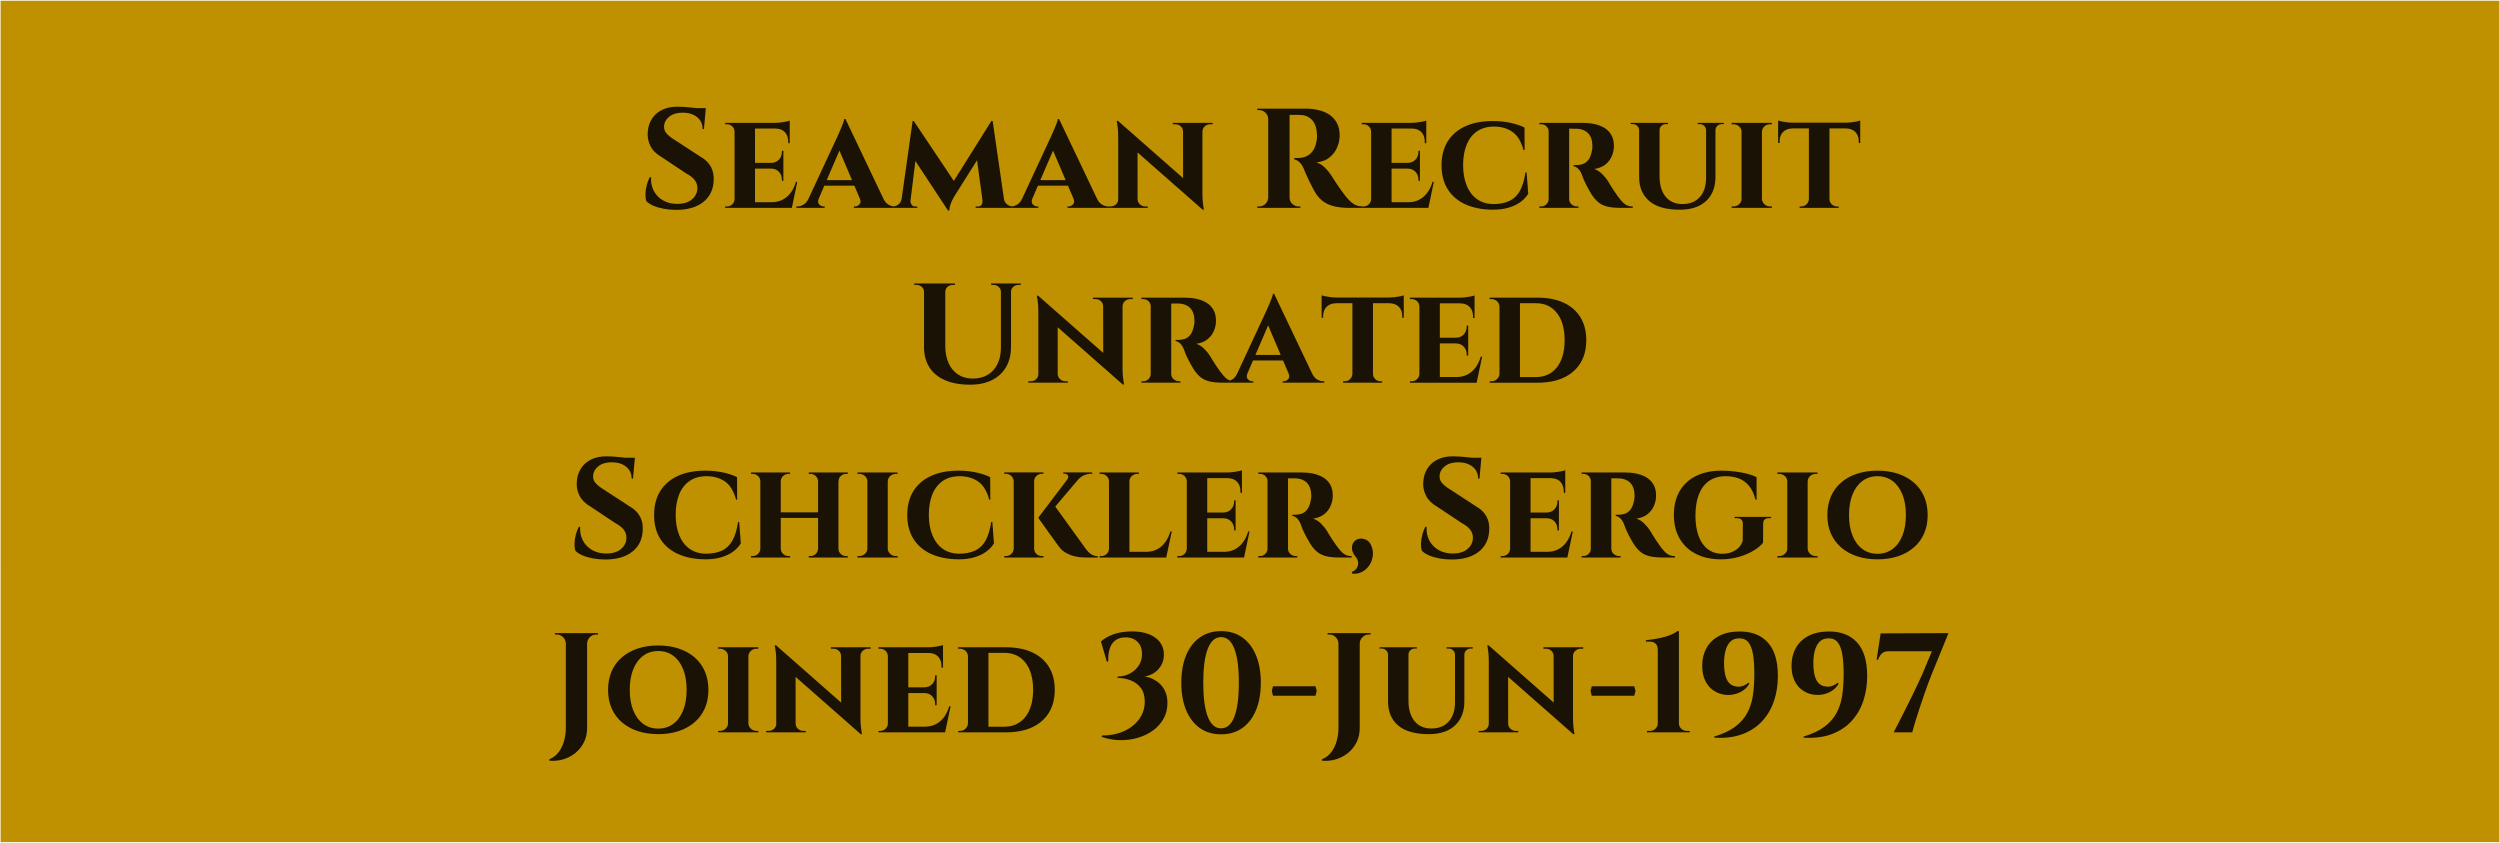
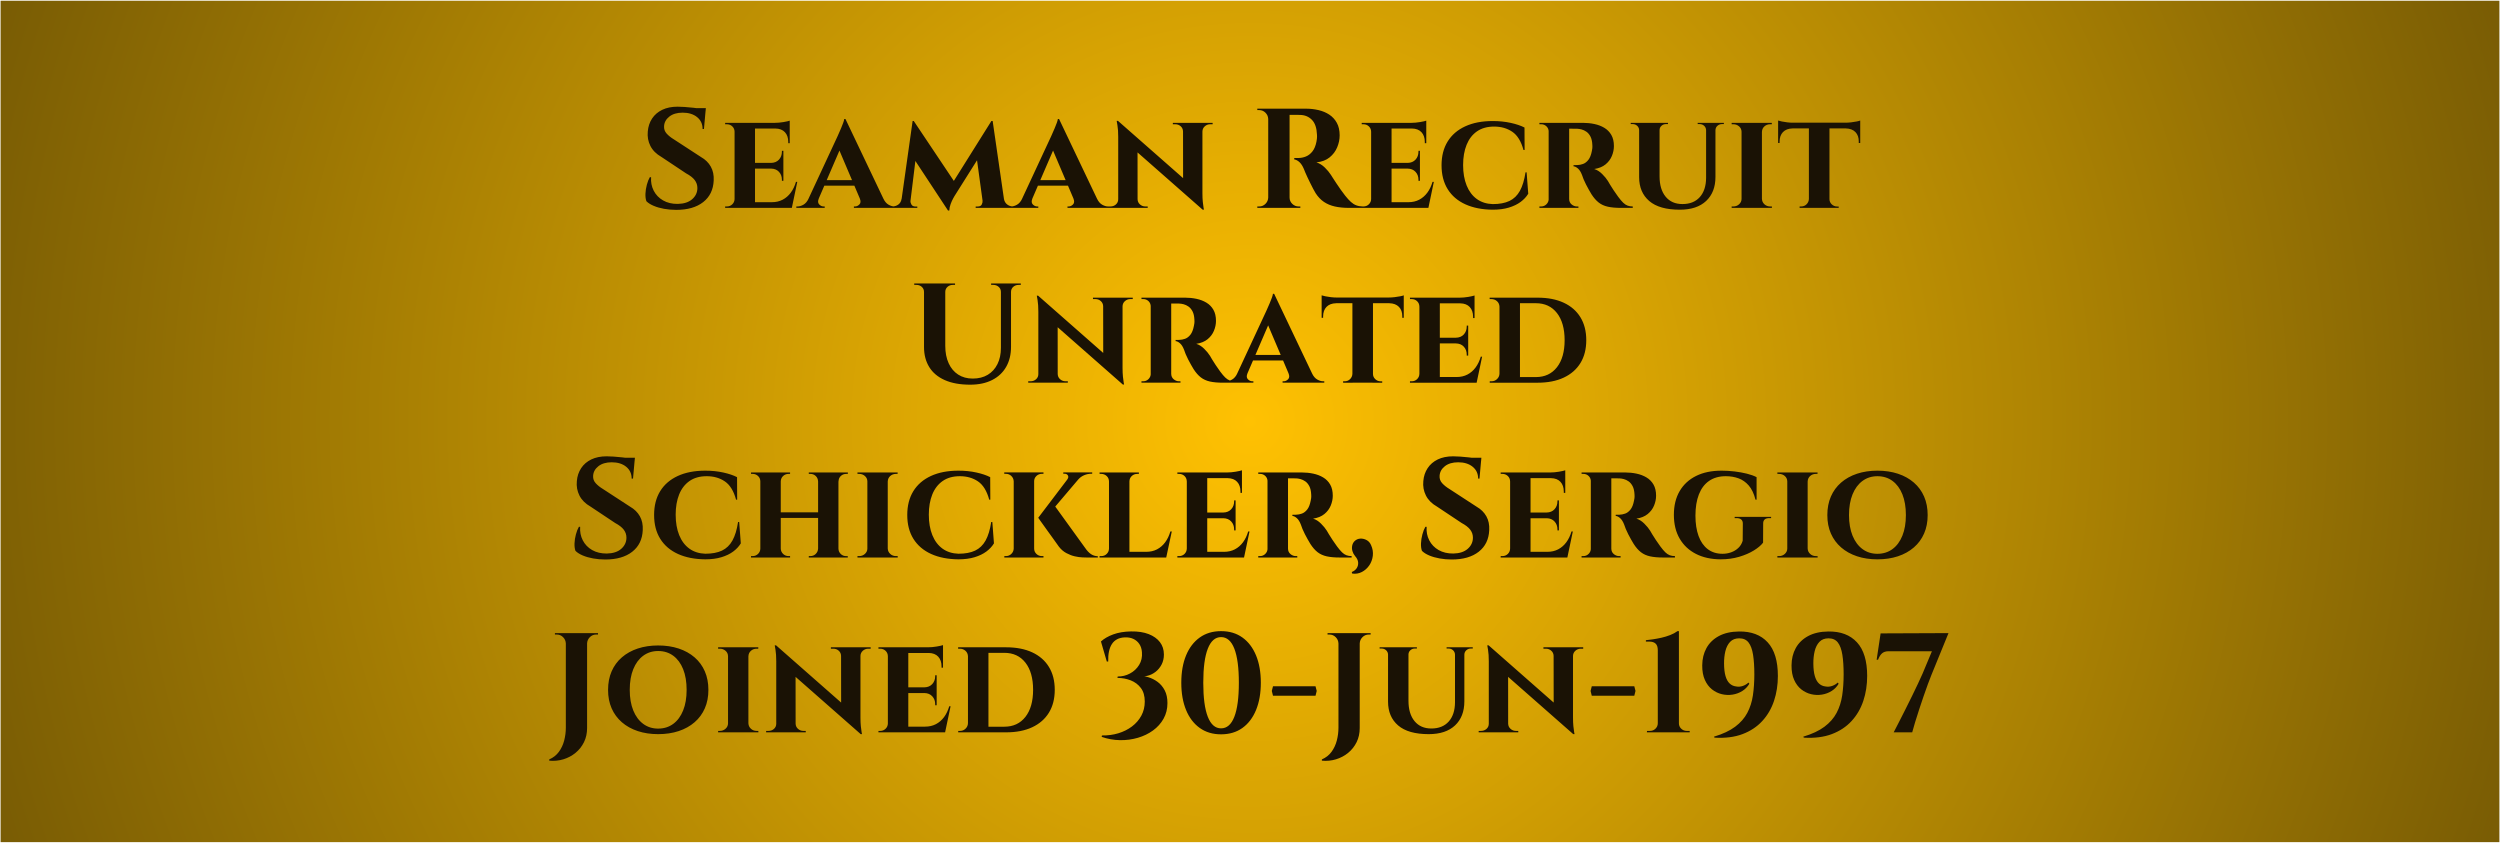
<svg xmlns="http://www.w3.org/2000/svg" xmlns:xlink="http://www.w3.org/1999/xlink" fill="none" stroke-linecap="square" stroke-miterlimit="10" viewBox="0 0 264.567 89.197">
  <defs>
    <path id="a" d="M0 0h264.567v89.197H0z" />
  </defs>
  <clipPath id="b">
    <use xlink:href="#a" />
  </clipPath>
  <g clip-path="url(#b)">
    <use xlink:href="#a" />
-     <path fill="#bf9000" fill-rule="evenodd" d="M.063.079h264.44v89.04H.064z" />
+     <defs>
+       <radialGradient id="c" cx="11.199" cy="3.776" r="11.812" fx="11.199" fy="3.776" gradientTransform="scale(11.81162)" gradientUnits="userSpaceOnUse" spreadMethod="pad">
+         <stop offset="0" stop-color="#ffc102" />
+         <stop offset="1" stop-color="#795c04" />
+       </radialGradient>
+     </defs>
+     <path fill="url(#c)" fill-rule="evenodd" d="M.063.079h264.44v89.04H.064z" />
    <path fill="#1a1205" d="M71.712 11.29q.294 0 .74.03t.914.082.826.106q.358.052.487.112l-.182 2.03h-.144q0-.784-.581-1.256-.582-.472-1.533-.472-.88 0-1.408.417-.528.418-.555 1.026-.027.44.273.772t.773.617l2.864 1.865q.687.392 1.037 1.018t.305 1.467q-.064 1.464-1.113 2.285t-2.849.821q-.67 0-1.289-.111-.62-.112-1.104-.318-.485-.205-.767-.487-.118-.322-.1-.791.019-.47.147-.95.128-.479.315-.8h.135q-.056.775.277 1.427.334.652.993 1.03.658.38 1.555.368.98-.018 1.527-.5.547-.483.547-1.182 0-.463-.282-.838t-.913-.712l-2.616-1.741q-.805-.457-1.163-1.164-.357-.707-.275-1.525.063-.776.454-1.37t1.075-.925 1.63-.331m2.986.15-.028.315h-1.768v-.315ZM79.9 13v9h-2.163v-9Zm3.506 8.398.353.602h-3.89v-.602Zm-.504-4.16v.605H79.87v-.604ZM83.574 13v.602h-3.703V13Zm.8 6.245L83.797 22h-2.59l.465-.602q.65 0 1.152-.263.503-.263.861-.745.358-.483.55-1.145Zm-1.471-1.432v1.32h-.156v-.113q0-.501-.31-.834-.309-.334-.833-.343v-.03Zm0-1.855v1.31h-1.3v-.03q.525-.009.834-.346.31-.338.31-.839v-.095Zm.671-2.392v1.59h-.155v-.134q0-.652-.353-1.031-.353-.38-1.008-.39v-.035Zm0-.797v.372L82.001 13q.429 0 .913-.082.484-.083.66-.149m-5.796 8.29.067.941H76.74v-.15h.183q.339 0 .574-.23.236-.232.241-.562Zm0-7.114h-.04q-.005-.345-.24-.57-.236-.225-.575-.225h-.183V13h1.105ZM89.47 12.59l4.444 9.33H91.38l-2.794-6.575Zm-2.822 8.424q-.165.405.045.62.21.216.467.216h.115V22h-3.002v-.15h.12q.306 0 .636-.19t.543-.646Zm2.822-8.424.032 1.8-3.262 7.565h-1.109l3.51-7.547q.036-.091.141-.321.106-.23.227-.52t.22-.556.115-.421Zm1.306 6.47v.587h-3.83v-.586Zm.218 1.954h2.488q.216.456.546.646t.63.19h.12V22h-4.414v-.15h.12q.255 0 .465-.216.21-.215.045-.62m13.921-8.206.126 1.54-4.038 6.414-.135.241q-.136.242-.265.59t-.143.69h-.132l-.584-1.227Zm-9.218 8.233V22H94.22v-.15h.207q.372 0 .65-.211.28-.212.333-.598Zm.65.215q-.014.162.101.378t.418.222h.21V22h-.9l.09-.744Zm.232-8.448h.123l.51 1.44L96.263 22h-.98Zm.123 0 4.444 6.643-.818 2.832-3.984-6.049Zm8.348 0L106.382 22h-2.297l-.747-5.469 1.577-3.723Zm.9 8.233h.291q.07.386.346.598.278.211.625.211h.216V22h-1.478Zm-1.97.215h.087l.091.744h-.906v-.144h.216q.327-.006.43-.22.103-.215.082-.38m8.095-8.666 4.444 9.33h-2.533l-2.794-6.575Zm-2.822 8.424q-.165.405.045.62.21.216.467.216h.115V22h-3.002v-.15h.12q.306 0 .636-.19t.543-.646Zm2.822-8.424.032 1.8-3.262 7.565h-1.109l3.51-7.547q.036-.091.141-.321.106-.23.227-.52t.22-.556.115-.421Zm1.306 6.47v.587h-3.83v-.586Zm.218 1.954h2.488q.216.456.546.646t.63.19h.12V22h-4.414v-.15h.12q.255 0 .465-.216.21-.215.045-.62m4.716-8.22 8.802 7.738.159 1.66-8.802-7.739Zm.066 8.294V22h-1.115v-.15h.245q.345 0 .585-.216t.24-.546Zm2.006 0q.009.33.253.546.245.216.572.216h.245V22h-1.106v-.912Zm-2.072-8.295 2.066 2.252.006 6.955h-2.05v-7.505q0-.765-.082-1.233l-.08-.469Zm8.934.207v7.445q0 .516.039.913t.08.615l.043.219h-.135l-2.072-2.389-.009-6.803Zm-.036.912V13h1.116v.15h-.255q-.33 0-.573.216t-.252.546Zm-2.018 0q-.006-.33-.243-.546t-.579-.216h-.255V13h1.116v.912Zm11.081-2.412h1.933q.675 0 1.318.15.643.149 1.146.48t.8.871q.299.54.299 1.328 0 .629-.26 1.257t-.802 1.068q-.54.44-1.397.531.482.15.883.541.4.391.652.782l.17.27q.153.242.388.594.234.352.486.711.251.36.467.627.327.412.6.658t.57.36.688.122V22h-1.463q-.817 0-1.48-.146-.661-.147-1.165-.486-.505-.34-.881-.925-.118-.187-.261-.463t-.298-.587-.293-.605-.242-.536-.152-.377q-.203-.475-.466-.717t-.55-.288v-.15l.174.003q.137.003.284-.003.409-.006.792-.166t.678-.535.424-1.032q.027-.138.048-.321.02-.184.006-.406-.043-1.075-.536-1.577-.493-.503-1.233-.52-.21-.013-.457-.01t-.447.003h-.273q0-.006-.037-.168l-.075-.325zm.195 0V22h-2.259V11.5Zm-2.214 9.405V22h-1.2v-.15h.195q.39 0 .668-.277.277-.278.292-.668Zm0-8.31h-.045q-.015-.39-.292-.668-.278-.277-.668-.277h-.195v-.15h1.2Zm2.17 8.31h.044q0 .39.285.668.285.277.675.277h.18V22h-1.185ZM147.265 13v9h-2.163v-9Zm3.506 8.398.353.602h-3.89v-.602Zm-.504-4.16v.605h-3.032v-.604Zm.671-4.238v.602h-3.703V13Zm.8 6.245L151.162 22h-2.59l.465-.602q.65 0 1.152-.263.503-.263.861-.745.358-.483.55-1.145Zm-1.471-1.432v1.32h-.156v-.113q0-.501-.31-.834-.309-.334-.833-.343v-.03Zm0-1.855v1.31h-1.3v-.03q.525-.009.834-.346.31-.338.31-.839v-.095Zm.671-2.392v1.59h-.155v-.134q0-.652-.353-1.031-.353-.38-1.008-.39v-.035Zm0-.797v.372L149.366 13q.429 0 .913-.082.484-.083.66-.149m-5.796 8.29.067.941h-1.105v-.15h.183q.339 0 .574-.23.236-.232.241-.562Zm0-7.114h-.04q-.005-.345-.24-.57-.236-.225-.575-.225h-.183V13h1.105Zm16.414 4.293.172 2.265q-.29.481-.801.862-.512.38-1.248.603-.735.224-1.711.224-1.67-.015-2.888-.567t-1.872-1.597-.655-2.537q0-1.47.646-2.516.645-1.045 1.863-1.606 1.218-.56 2.906-.56 1.02 0 1.902.194t1.462.493l.011 2.379h-.117q-.375-1.38-1.186-1.93t-1.924-.55q-1.084 0-1.815.508-.73.509-1.098 1.425t-.368 2.136q0 1.244.373 2.165.372.92 1.073 1.429.702.508 1.687.541 1.07 0 1.768-.33.698-.332 1.109-1.07.41-.74.595-1.96ZM165.915 13h1.607q.624 0 1.209.124t1.05.403.74.751q.274.473.274 1.18 0 .52-.213 1.042-.214.522-.673.898-.46.377-1.199.489.446.132.843.529.397.396.61.741.063.11.217.372t.384.604.485.695q.297.4.527.623t.47.311.544.088V22h-1.257q-.807 0-1.371-.123-.565-.124-.972-.44-.407-.317-.766-.875-.124-.203-.277-.474t-.3-.558-.26-.557-.168-.457q-.182-.472-.435-.689-.254-.216-.461-.225v-.132l.112.003q.104.003.27-.003.31-.006.62-.118.311-.111.565-.431t.373-.95q.023-.093.044-.254t.006-.374q-.024-.556-.198-.89-.175-.335-.428-.512-.254-.176-.513-.243-.26-.066-.455-.072-.295-.012-.524-.006t-.357 0q-.01-.006-.038-.16l-.056-.307zm.144 0v9h-2.171v-9Zm-2.126 8.058.061.942h-1.083v-.15h.182q.324 0 .56-.23.235-.232.24-.562Zm0-7.122h-.04q-.005-.345-.236-.566t-.555-.22h-.191V13h1.083Zm2.09 7.122h.036q.006.367.264.58t.554.212h.159l.006.15h-1.08ZM175.626 13v5.66q0 1.374.643 2.155.642.78 1.777.78 1.18 0 1.837-.735.658-.736.668-2.034V13h.99v5.726q0 1.614-.984 2.54t-2.787.926q-2.162 0-3.234-.918-1.072-.919-1.072-2.524V13Zm-2.132 0v.777h-.03q-.006-.28-.204-.462-.198-.183-.477-.183h-.209V13Zm3.023 0v.132h-.217q-.275 0-.475.183t-.199.462h-.03V13Zm4.064 0v.777h-.03q-.01-.28-.205-.462-.196-.183-.476-.183h-.21V13Zm1.85 0v.132h-.206q-.274 0-.476.183t-.208.462h-.03V13Zm4.028 0v9h-2.156v-9Zm-2.11 8.058V22h-1.094v-.15h.183q.347 0 .603-.23.256-.232.262-.562Zm2.075 0h.038q.012.33.263.561.25.231.61.231h.176l.005.15h-1.092Zm0-7.116V13h1.083l-.006.15h-.167q-.36 0-.61.223-.25.224-.262.569Zm-2.076 0h-.045q-.006-.345-.262-.569t-.605-.223h-.181V13h1.093Zm9.258-.897V22h-2.177v-8.955Zm3.256-.06v.605h-8.69v-.605Zm0 .557v1.59h-.155v-.14q.009-.643-.353-1.015t-1.017-.387v-.048Zm0-.788v.381l-1.58-.15q.282 0 .61-.037.33-.038.6-.093.272-.056.37-.1m-5.403 8.304V22h-1.013v-.15h.162q.341 0 .574-.23.232-.232.247-.562Zm2.093 0h.054q-.003.33.238.563.242.233.583.233h.156V22h-1.031Zm-3.855-7.516v.048q-.654.015-1.012.387-.357.372-.357 1.015v.14h-.156v-1.59Zm-1.525-.788q.128.043.39.1.264.056.587.094.322.037.603.037l-1.58.15ZM100.035 30v6.6q0 1.062.357 1.841.356.78 1.008 1.2.652.422 1.542.422.923 0 1.587-.399.663-.398 1.028-1.13.366-.731.366-1.739V30h1.07v6.704q0 1.225-.517 2.125-.516.9-1.486 1.39-.97.491-2.321.491-1.6 0-2.693-.488-1.092-.487-1.641-1.383-.55-.895-.55-2.12V30Zm-2.205 0v.9h-.045q0-.33-.232-.54-.233-.21-.563-.21h-.24V30Zm3.24 0v.15h-.24q-.33 0-.562.21t-.233.54h-.03V30Zm4.898 0v.9h-.045q0-.33-.233-.54-.232-.21-.562-.21h-.24V30Zm2.06 0v.15h-.24q-.33 0-.563.21t-.233.54h-.03V30Zm1.835 1.293 8.801 7.74.16 1.659-8.802-7.739Zm.066 8.295v.912h-1.116v-.15h.246q.345 0 .585-.216t.24-.546Zm2.005 0q.01.33.254.546.245.216.571.216h.246v.15h-1.107v-.912Zm-2.071-8.295 2.065 2.252.006 6.955h-2.05v-7.505q0-.765-.081-1.233l-.081-.469Zm8.933.207v7.445q0 .516.04.913.038.397.08.615l.042.219h-.135l-2.071-2.389-.01-6.803Zm-.036.912V31.5h1.116v.15h-.255q-.33 0-.573.216t-.252.546Zm-2.017 0q-.006-.33-.244-.546-.237-.216-.578-.216h-.255v-.15h1.116v.912Zm7.06-.912h1.607q.623 0 1.208.124.586.124 1.051.403.466.278.74.751t.274 1.18q0 .52-.214 1.042-.213.522-.673.898-.46.377-1.198.489.446.132.843.529.396.396.609.741l.218.372q.154.262.384.604t.484.695q.297.4.528.623.23.223.47.311t.544.088v.15h-1.258q-.806 0-1.37-.123-.565-.124-.973-.44-.407-.317-.765-.875-.124-.203-.278-.474t-.3-.558-.26-.557-.168-.457q-.182-.472-.435-.689t-.46-.225v-.132l.112.003q.103.003.269-.003.31-.006.621-.118.31-.111.565-.431.253-.32.372-.95.024-.093.045-.254t.006-.374q-.025-.556-.199-.89-.174-.335-.428-.512-.253-.176-.513-.243-.26-.066-.455-.072-.295-.012-.524-.006t-.357 0q-.009-.006-.037-.16l-.057-.307zm.143 0v9h-2.17v-9Zm-2.126 8.058.062.942h-1.084v-.15h.182q.324 0 .56-.23.235-.232.241-.562Zm0-7.122h-.039q-.006-.345-.237-.566t-.554-.22h-.192v-.15h1.084Zm2.09 7.122h.036q.006.367.264.58.259.212.555.212h.159l.005.15h-1.08Zm10.928-8.468 4.443 9.33h-2.533l-2.794-6.575Zm-2.823 8.424q-.165.405.045.62.21.216.468.216h.114v.15h-3.001v-.15h.12q.305 0 .635-.19t.543-.646Zm2.823-8.424.032 1.8-3.262 7.565h-1.11l3.51-7.547q.037-.091.142-.321t.227-.52q.121-.29.22-.556.098-.265.115-.421Zm1.305 6.47v.587h-3.83v-.586Zm.219 1.954h2.487q.216.456.546.646t.63.19h.12v.15h-4.413v-.15h.12q.255 0 .465-.216.21-.215.045-.62m8.936-7.969V40.5h-2.177v-8.955Zm3.257-.06v.605h-8.69v-.605Zm0 .557v1.59h-.156v-.14q.01-.643-.353-1.015-.362-.372-1.016-.387v-.048Zm0-.788v.381l-1.58-.15q.282 0 .61-.038.329-.037.6-.092.271-.056.37-.1m-5.404 8.304v.942h-1.013v-.15h.163q.34 0 .573-.23.232-.232.247-.562Zm2.093 0h.054q-.003.33.239.563.241.233.582.233h.157v.146h-1.032Zm-3.854-7.516v.048q-.655.015-1.012.387t-.357 1.015v.14h-.156v-1.59Zm-1.525-.788q.128.043.39.1.263.056.586.093.323.038.603.038l-1.58.15Zm12.508.246v9h-2.162v-9Zm3.507 8.398.352.602h-3.889v-.602Zm-.505-4.16v.605h-3.032v-.604Zm.672-4.238v.602h-3.704V31.5Zm.8 6.245-.579 2.755h-2.59l.465-.602q.65 0 1.153-.263t.86-.745.55-1.145Zm-1.472-1.432v1.32h-.156v-.113q0-.501-.31-.834-.308-.334-.833-.343v-.03Zm0-1.855v1.31h-1.299v-.03q.525-.009.834-.346.31-.338.31-.839v-.095Zm.672-2.392v1.59h-.156v-.134q0-.652-.353-1.031-.352-.38-1.007-.39v-.035Zm0-.797v.372l-1.573-.141q.428 0 .912-.082.484-.083.66-.149m-5.797 8.29.068.941h-1.105v-.15h.183q.338 0 .574-.23.235-.232.24-.562Zm0-7.114h-.04q-.005-.345-.24-.57-.236-.225-.574-.225h-.183v-.15h1.105Zm12.47-.945q1.612 0 2.765.535 1.152.536 1.77 1.544.616 1.008.616 2.421t-.617 2.418-1.77 1.544-2.765.538h-3.331l-.03-.596h3.179q1.412 0 2.228-1.037.815-1.038.815-2.867 0-1.83-.81-2.871-.812-1.042-2.233-1.042h-3.32V31.5Zm-1.866 0v9h-2.168v-9Zm-2.128 8.034v.966h-1.071v-.15h.186q.35 0 .595-.243t.25-.573Zm-.01-7.086h-.03q-.015-.351-.262-.575-.248-.223-.598-.223h-.18v-.15h1.07ZM64.204 48.29q.295 0 .74.03.447.03.914.083.467.052.826.105.359.052.488.112l-.182 2.03h-.144q0-.784-.582-1.256-.581-.472-1.532-.472-.88 0-1.408.417-.528.418-.556 1.026-.027.44.274.772.3.332.773.617l2.864 1.865q.686.392 1.037 1.018t.304 1.467q-.063 1.464-1.112 2.285t-2.85.821q-.669 0-1.288-.111-.62-.112-1.105-.318-.484-.205-.766-.487-.118-.322-.1-.791t.147-.95.315-.8h.135q-.057.775.277 1.427t.992 1.03 1.556.368q.98-.018 1.526-.5.547-.483.547-1.182 0-.463-.282-.838t-.913-.712l-2.616-1.741q-.805-.457-1.162-1.164-.358-.707-.276-1.525.064-.776.455-1.37.39-.594 1.074-.925t1.63-.331m2.986.15-.027.315h-1.769v-.315Zm11.035 6.798.172 2.265q-.29.481-.802.862-.511.38-1.247.603-.736.224-1.712.224-1.67-.015-2.887-.567t-1.873-1.597-.654-2.537q0-1.47.645-2.516.646-1.045 1.863-1.606 1.218-.56 2.906-.56 1.021 0 1.902.194.882.194 1.462.493l.012 2.379h-.117q-.376-1.38-1.187-1.93-.81-.55-1.923-.55-1.085 0-1.815.508-.73.509-1.099 1.425-.367.916-.367 2.136 0 1.244.372 2.165.372.92 1.074 1.429.701.508 1.686.541 1.07 0 1.768-.33.699-.332 1.11-1.07.41-.74.594-1.96ZM88.73 50v9h-2.153v-9Zm-6.104 0v9h-2.162v-9Zm4.073 4.217v.595h-4.21v-.595Zm-6.19 3.841V59h-1.031v-.15h.17q.333 0 .572-.23.238-.232.244-.562Zm2.081 0h.036q.01.33.248.561.24.231.577.231h.161V59H82.59Zm0-7.116V50h1.022v.15h-.161q-.338 0-.577.223-.239.224-.248.569Zm-2.08 0h-.046q-.006-.345-.244-.569-.239-.223-.571-.223h-.171V50h1.031Zm6.103 7.116V59H85.59v-.15h.162q.341 0 .575-.23.235-.232.247-.562Zm2.072 0h.045q.006.33.24.563t.575.233h.171V59h-1.031Zm.009-7.116V50h1.031v.15h-.171q-.34 0-.575.223-.234.224-.24.569Zm-2.081 0h-.039q-.012-.345-.247-.569t-.575-.223h-.162V50h1.023ZM93.947 50v9H91.79v-9Zm-2.111 8.058V59h-1.093v-.15h.183q.347 0 .603-.23.256-.232.262-.562Zm2.075 0h.038q.013.33.263.561t.61.231h.176l.006.15H93.91Zm0-7.116V50h1.084l-.006.15h-.168q-.359 0-.609.223-.25.224-.263.569Zm-2.075 0h-.045q-.006-.345-.262-.569t-.606-.223h-.18V50h1.093Zm13.179 4.296.172 2.265q-.29.481-.802.862-.511.38-1.247.603-.736.224-1.712.224-1.67-.015-2.887-.567t-1.873-1.597-.654-2.537q0-1.47.645-2.516.646-1.045 1.863-1.606 1.218-.56 2.906-.56 1.021 0 1.902.194.882.194 1.462.493l.012 2.379h-.117q-.376-1.38-1.187-1.93-.81-.55-1.923-.55-1.085 0-1.815.508-.73.509-1.099 1.425-.367.916-.367 2.136 0 1.244.372 2.165.372.92 1.074 1.429.701.508 1.686.541 1.07 0 1.768-.33.699-.332 1.11-1.07.41-.74.594-1.96Zm6.464-1.9 3.36 4.651q.291.428.608.646t.733.232V59h-1.156q-.153 0-.497-.013-.345-.014-.789-.114-.444-.101-.892-.342-.449-.24-.792-.687-.073-.1-.255-.358-.183-.258-.43-.602l-.507-.701q-.259-.358-.483-.675l-.365-.51q-.14-.195-.14-.204Zm3.177-3.242-3.913 4.607-.869.091 3.565-4.698Zm.929-.105v.14h-.06q-.435 0-.806.164t-.618.455l-1.147-.024q.165-.22.061-.407-.103-.187-.361-.187h-.129v-.141h3Zm-6.145 0V59h-2.162v-9.01Zm-2.132 8.067V59h-1.022v-.15h.162q.337 0 .576-.23.24-.232.254-.562Zm2.087 0h.045q0 .33.24.561.239.231.59.231h.157V59h-1.032Zm0-7.116v-.951h1.032v.15h-.162q-.342 0-.585.23t-.242.57Zm-2.087 0h-.03q-.015-.345-.254-.573t-.576-.228h-.171v-.15h1.031ZM119.523 50v9h-2.162v-9Zm3.498 8.398.361.602h-3.889v-.602Zm.985-2.153L123.418 59h-2.59l.465-.602q.65 0 1.153-.263t.86-.745.55-1.145Zm-6.606 1.813.068.942h-1.105v-.15h.183q.338 0 .574-.23.235-.232.24-.562Zm2.087-7.116V50h1.037v.15h-.17q-.342 0-.582.223-.24.224-.249.569Zm-2.087 0h-.04q-.005-.345-.246-.569-.242-.223-.58-.223h-.171V50h1.037ZM127.758 50v9h-2.162v-9Zm3.507 8.398.352.602h-3.889v-.602Zm-.505-4.16v.605h-3.032v-.604Zm.672-4.238v.602h-3.704V50Zm.8 6.245L131.653 59h-2.59l.465-.602q.65 0 1.153-.263t.86-.745.55-1.145Zm-1.472-1.432v1.32h-.156v-.113q0-.501-.31-.834-.308-.334-.833-.343v-.03Zm0-1.855v1.31h-1.299v-.03q.525-.009.834-.346.31-.338.31-.839v-.095Zm.672-2.392v1.59h-.156v-.134q0-.652-.353-1.031-.352-.38-1.007-.39v-.035Zm0-.797v.372L129.859 50q.428 0 .912-.082.484-.083.66-.149m-5.797 8.29.068.941h-1.105v-.15h.183q.338 0 .574-.23.235-.232.24-.562Zm0-7.114h-.04q-.005-.345-.24-.57-.236-.225-.574-.225h-.183V50h1.105ZM136.163 50h1.607q.623 0 1.208.124.586.124 1.051.403.466.278.74.751t.274 1.18q0 .52-.214 1.042-.213.522-.673.898-.46.377-1.198.489.446.132.843.529.396.396.609.741l.218.372q.154.262.384.604t.484.695q.297.4.528.623.23.223.47.311t.544.088V59h-1.258q-.806 0-1.37-.123-.565-.124-.973-.44-.407-.317-.765-.875-.124-.203-.278-.474t-.3-.558-.26-.557-.168-.457q-.182-.472-.435-.689t-.46-.225v-.132l.112.003q.103.003.269-.003.31-.006.621-.118.31-.111.565-.431.253-.32.372-.95.024-.093.045-.254t.006-.374q-.025-.556-.199-.89-.174-.335-.428-.512-.253-.176-.513-.243-.26-.066-.455-.072-.295-.012-.524-.006t-.357 0q-.009-.006-.037-.16l-.057-.307zm.143 0v9h-2.17v-9Zm-2.126 8.058.062.942h-1.084v-.15h.182q.324 0 .56-.23.235-.232.241-.562Zm0-7.122h-.039q-.006-.345-.237-.566t-.554-.22h-.192V50h1.084Zm2.09 7.122h.036q.006.367.264.58.259.212.555.212h.159l.005.15h-1.08Zm7.086-.798q.25-.237.594-.26.343-.021.667.15t.48.542q.253.566.183 1.13-.069.565-.378 1.016-.309.45-.78.694t-1.023.167l-.048-.165q.34-.132.521-.4.18-.27.156-.61-.025-.34-.319-.671-.199-.239-.284-.527t-.028-.578.259-.488m10.428-8.97q.295 0 .74.03.447.03.914.083.467.052.826.105.359.052.488.112l-.182 2.03h-.144q0-.784-.582-1.256-.581-.472-1.532-.472-.88 0-1.408.417-.528.418-.556 1.026-.027.44.274.772.3.332.773.617l2.864 1.865q.686.392 1.037 1.018t.304 1.467q-.063 1.464-1.112 2.285t-2.85.821q-.669 0-1.288-.111-.62-.112-1.105-.318-.484-.205-.766-.487-.118-.322-.1-.791t.147-.95.315-.8h.135q-.057.775.277 1.427t.992 1.03 1.556.368q.98-.018 1.526-.5.547-.483.547-1.182 0-.463-.282-.838t-.913-.712l-2.616-1.741q-.805-.457-1.162-1.164-.358-.707-.276-1.525.064-.776.455-1.37.39-.594 1.074-.925t1.63-.331m2.986.15-.027.315h-1.769v-.315Zm5.203 1.56v9h-2.162v-9Zm3.507 8.398.352.602h-3.889v-.602Zm-.505-4.16v.605h-3.032v-.604Zm.672-4.238v.602h-3.704V50Zm.8 6.245L165.868 59h-2.59l.465-.602q.65 0 1.153-.263t.86-.745.55-1.145Zm-1.472-1.432v1.32h-.156v-.113q0-.501-.31-.834-.308-.334-.833-.343v-.03Zm0-1.855v1.31h-1.299v-.03q.525-.009.834-.346.31-.338.31-.839v-.095Zm.672-2.392v1.59h-.156v-.134q0-.652-.353-1.031-.352-.38-1.007-.39v-.035Zm0-.797v.372L164.074 50q.428 0 .912-.082.484-.083.66-.149m-5.797 8.29.068.941h-1.105v-.15h.183q.338 0 .574-.23.235-.232.24-.562Zm0-7.114h-.04q-.005-.345-.24-.57-.236-.225-.574-.225h-.183V50h1.105ZM170.378 50h1.607q.623 0 1.208.124.586.124 1.051.403.466.278.74.751t.274 1.18q0 .52-.214 1.042-.213.522-.673.898-.46.377-1.198.489.446.132.843.529.396.396.609.741l.218.372q.154.262.384.604t.484.695q.297.4.528.623.23.223.47.311t.544.088V59h-1.258q-.806 0-1.37-.123-.565-.124-.973-.44-.407-.317-.765-.875-.124-.203-.278-.474t-.3-.558-.26-.557-.168-.457q-.182-.472-.435-.689t-.46-.225v-.132l.112.003q.103.003.269-.003.31-.006.621-.118.31-.111.565-.431.253-.32.372-.95.024-.093.045-.254t.006-.374q-.025-.556-.199-.89-.174-.335-.428-.512-.253-.176-.513-.243-.26-.066-.455-.072-.295-.012-.524-.006t-.357 0q-.009-.006-.037-.16l-.057-.307zm.143 0v9h-2.17v-9Zm-2.126 8.058.062.942h-1.084v-.15h.182q.324 0 .56-.23.235-.232.241-.562Zm0-7.122h-.039q-.006-.345-.237-.566t-.554-.22h-.192V50h1.084Zm2.09 7.122h.036q.006.367.264.58.259.212.555.212h.159l.005.15h-1.08Zm11.694-8.25q.69 0 1.389.084.698.084 1.305.236.607.153 1.02.368l.002 2.379h-.117q-.246-.958-.714-1.496t-1.086-.761-1.34-.223q-1.05 0-1.766.495-.717.494-1.083 1.429-.366.934-.366 2.254 0 1.241.33 2.146.33.906.972 1.396t1.563.49q.476 0 .909-.153t.761-.46.465-.765l.015-1.803q.006-.295-.168-.445t-.486-.15h-.21v-.131h3.856v.131h-.192q-.665 0-.647.6l-.01 2q-.308.408-.967.818-.66.409-1.56.677-.901.268-1.966.268-1.494-.006-2.606-.572-1.111-.565-1.726-1.615t-.615-2.523q0-1.461.61-2.507.61-1.045 1.739-1.606 1.128-.56 2.69-.56m9.118.192v9h-2.156v-9Zm-2.111 8.058V59h-1.093v-.15h.183q.347 0 .603-.23.256-.232.262-.562Zm2.075 0h.038q.013.33.263.561t.61.231h.176l.006.15h-1.093Zm0-7.116V50h1.084l-.006.15h-.168q-.359 0-.609.223-.25.224-.263.569Zm-2.075 0h-.045q-.006-.345-.262-.569t-.606-.223h-.18V50h1.093Zm9.495-1.134q1.195 0 2.173.324.977.324 1.683.936.707.611 1.083 1.479.377.867.377 1.962 0 1.087-.377 1.949-.376.863-1.083 1.474-.706.612-1.683.936t-2.173.324q-1.187 0-2.161-.324t-1.68-.936-1.084-1.474-.376-1.949q0-1.095.376-1.962.377-.868 1.083-1.48.707-.611 1.68-.935.975-.324 2.162-.324m0 8.797q.918 0 1.595-.499t1.047-1.418.37-2.179q0-1.275-.37-2.196-.37-.92-1.047-1.42-.677-.498-1.595-.498-.904 0-1.58.499-.678.499-1.053 1.42t-.374 2.195q0 1.26.374 2.18.375.918 1.052 1.417.677.5 1.58.5M62.13 67v10.045q0 .83-.329 1.496-.328.666-.894 1.13t-1.285.683-1.497.146v-.135q.631-.271 1.02-.8.388-.53.562-1.202.173-.673.173-1.363V67Zm-2.205 1.095h-.045q-.015-.39-.293-.667-.277-.278-.667-.278h-.195V67h1.2Zm2.16 0V67h1.2v.15h-.195q-.39 0-.668.278-.277.277-.292.667Zm7.566.213q1.195 0 2.173.324.977.324 1.683.936.707.611 1.083 1.479.377.867.377 1.962 0 1.087-.377 1.949-.376.863-1.083 1.474-.706.612-1.683.936t-2.173.324q-1.187 0-2.161-.324t-1.68-.936-1.084-1.474-.376-1.949q0-1.095.376-1.962.377-.868 1.083-1.48.707-.611 1.68-.935.975-.324 2.162-.324m0 8.797q.918 0 1.595-.499t1.047-1.418.37-2.179q0-1.275-.37-2.196-.37-.92-1.047-1.42-.677-.498-1.595-.498-.904 0-1.58.499-.678.499-1.053 1.42t-.374 2.195q0 1.26.374 2.18.375.918 1.052 1.417.677.5 1.58.5M79.2 68.5v9h-2.155v-9Zm-2.11 8.058v.942h-1.093v-.15h.183q.347 0 .603-.23.256-.232.262-.562Zm2.075 0h.038q.013.33.263.561t.61.231h.176l.006.15h-1.093Zm0-7.116V68.5h1.084l-.006.15h-.168q-.359 0-.609.223-.25.224-.263.569Zm-2.075 0h-.045q-.006-.345-.262-.569t-.606-.223h-.18v-.15h1.093Zm5.037-1.149 8.801 7.74.16 1.659-8.802-7.739Zm.066 8.295v.912h-1.116v-.15h.246q.345 0 .585-.216t.24-.546Zm2.005 0q.01.33.254.546.245.216.571.216h.246v.15h-1.107v-.912Zm-2.071-8.295 2.065 2.252.006 6.955h-2.05v-7.505q0-.765-.081-1.233l-.081-.469Zm8.933.207v7.445q0 .516.04.913.038.397.08.615l.042.219h-.135l-2.071-2.389-.01-6.803Zm-.036.912V68.5h1.116v.15h-.255q-.33 0-.573.216t-.252.546Zm-2.017 0q-.006-.33-.244-.546-.237-.216-.578-.216h-.255v-.15h1.116v.912Zm7.115-.912v9H93.96v-9Zm3.507 8.398.352.602h-3.889v-.602Zm-.505-4.16v.605h-3.032v-.604Zm.672-4.238v.602h-3.704V68.5Zm.8 6.245-.579 2.755h-2.59l.465-.602q.65 0 1.153-.263t.86-.745.55-1.145Zm-1.472-1.432v1.32h-.156v-.113q0-.501-.31-.834-.308-.334-.833-.343v-.03Zm0-1.855v1.31h-1.299v-.03q.525-.009.834-.346.31-.338.31-.839v-.095Zm.672-2.392v1.59h-.156v-.134q0-.652-.353-1.031-.352-.38-1.007-.39v-.035Zm0-.797v.372l-1.573-.141q.428 0 .912-.082.484-.083.66-.149M94 76.56l.068.941h-1.105v-.15h.183q.338 0 .574-.23.235-.232.24-.562Zm0-7.114h-.04q-.005-.345-.24-.57-.236-.225-.574-.225h-.183v-.15h1.105Zm12.47-.945q1.612 0 2.765.535 1.153.536 1.77 1.544.616 1.008.616 2.421t-.617 2.418-1.77 1.544-2.765.538h-3.331l-.03-.596h3.179q1.412 0 2.228-1.037.815-1.038.815-2.867 0-1.83-.81-2.871-.812-1.042-2.233-1.042h-3.32V68.5Zm-1.866 0v9h-2.168v-9Zm-2.128 8.034v.966h-1.071v-.15h.186q.35 0 .595-.243t.25-.573Zm-.01-7.086h-.03q-.015-.351-.262-.575-.248-.223-.598-.223h-.18v-.15h1.07Zm17.231-2.628q1.088-.018 1.862.284t1.193.85.42 1.31q0 .595-.245 1.063t-.641.773-.857.417-.884-.002q.468 0 .986.154.517.155.978.495t.75.894.288 1.348q0 .914-.41 1.649-.412.735-1.116 1.246-.704.512-1.605.776-.9.265-1.888.25t-1.942-.347l.03-.15q.918.015 1.732-.23.813-.247 1.445-.722.631-.476.993-1.146.361-.67.361-1.49 0-.891-.415-1.439-.416-.547-1.074-.805t-1.404-.258l.03-.15q.685.01 1.293-.314.609-.322.971-.906.363-.584.3-1.345-.034-.514-.277-.875-.244-.36-.641-.543-.398-.182-.919-.155-.911.046-1.34.7-.427.653-.392 1.857h-.15l-.619-2.124q.488-.45 1.295-.749.807-.298 1.892-.316m9.524-.03q1.322 0 2.26.674.938.673 1.443 1.896t.505 2.89q0 1.659-.505 2.886t-1.443 1.9-2.26.674q-1.314 0-2.256-.674-.943-.673-1.448-1.9-.504-1.227-.504-2.886 0-1.668.504-2.89.505-1.223 1.448-1.896.942-.674 2.256-.674m0 .632q-.922 0-1.403 1.224-.48 1.224-.48 3.604t.48 3.604 1.403 1.224q.927 0 1.405-1.224t.478-3.604-.478-3.604-1.405-1.224m5.496 5.204h4.5l.127.494-.127.509h-4.5l-.126-.509ZM143.895 67v10.045q0 .83-.329 1.496-.328.666-.894 1.13t-1.285.683-1.497.146v-.135q.631-.271 1.02-.8.388-.53.562-1.202.173-.673.173-1.363V67Zm-2.205 1.095h-.045q-.015-.39-.293-.667-.277-.278-.667-.278h-.195V67h1.2Zm2.16 0V67h1.2v.15h-.195q-.39 0-.668.278-.277.277-.292.667Zm5.204.405v5.66q0 1.374.642 2.155t1.778.78q1.179 0 1.837-.735.658-.736.667-2.034V68.5h.99v5.726q0 1.614-.983 2.54-.984.926-2.788.926-2.162 0-3.234-.918-1.071-.919-1.071-2.524V68.5Zm-2.132 0v.777h-.03q-.006-.28-.204-.462-.198-.183-.477-.183H146V68.5Zm3.022 0v.132h-.217q-.275 0-.474.183-.2.183-.2.462h-.03V68.5Zm4.064 0v.777h-.03q-.01-.28-.205-.462-.196-.183-.476-.183h-.209V68.5Zm1.85 0v.132h-.206q-.274 0-.476.183t-.207.462h-.03V68.5Zm1.675-.207 8.801 7.74.16 1.659-8.802-7.739Zm.066 8.295v.912h-1.116v-.15h.246q.345 0 .585-.216t.24-.546Zm2.005 0q.01.33.254.546.245.216.571.216h.246v.15h-1.107v-.912Zm-2.071-8.295 2.065 2.252.006 6.955h-2.05v-7.505q0-.765-.081-1.233l-.081-.469Zm8.933.207v7.445q0 .516.04.913.038.397.08.615l.042.219h-.135l-2.071-2.389-.01-6.803Zm-.036.912V68.5h1.116v.15h-.255q-.33 0-.573.216t-.252.546Zm-2.017 0q-.006-.33-.244-.546-.237-.216-.578-.216h-.255v-.15h1.116v.912Zm4.04 3.214h4.5l.126.494-.127.509h-4.5l-.126-.509Zm10.361 4.874v-.15h-.315q-.33 0-.577-.232-.248-.233-.248-.563V66.79h-.15q-.334.246-.779.418-.445.173-.918.28-.474.106-.906.17t-.742.092v.15h.388q.409 0 .64.21t.232.707v7.723q0 .33-.24.57t-.585.24h-.315l-.015.15Zm2.627.564-.054-.105q1.393-.418 2.238-1.051.846-.633 1.287-1.466t.592-1.85.152-2.216q0-1.234-.136-2.09-.137-.856-.478-1.295-.342-.439-.985-.439-.614 0-.967.377-.353.376-.499.982-.146.605-.14 1.319.006.802.156 1.317t.432.78.663.314q.392.076.743-.052.352-.128.588-.355l.093.126q-.275.471-.742.765-.468.294-1.035.384-.568.09-1.135-.046-.568-.137-1.041-.51-.473-.375-.755-1.005-.283-.631-.276-1.536.006-1.028.448-1.83.441-.8 1.31-1.27.868-.468 2.13-.483 1.951-.03 3.034 1.144t1.083 3.559q0 1.416-.409 2.642-.41 1.227-1.246 2.134-.836.908-2.09 1.381-1.255.474-2.961.375m9.45 0-.054-.105q1.393-.418 2.238-1.051.846-.633 1.287-1.466t.592-1.85.152-2.216q0-1.234-.136-2.09-.137-.856-.478-1.295-.342-.439-.985-.439-.614 0-.967.377-.353.376-.499.982-.146.605-.14 1.319.006.802.156 1.317t.432.78.663.314q.392.076.743-.052.352-.128.588-.355l.093.126q-.275.471-.742.765-.468.294-1.035.384-.568.09-1.135-.046-.568-.137-1.041-.51-.473-.375-.755-1.005-.283-.631-.276-1.536.006-1.028.448-1.83.441-.8 1.31-1.27.868-.468 2.13-.483 1.951-.03 3.034 1.144t1.083 3.559q0 1.416-.409 2.642-.41 1.227-1.246 2.134-.836.908-2.09 1.381-1.255.474-2.961.375m7.708-8.246h.15q.165-.45.42-.675t.705-.225h4.576l-.992 2.372q-.195.44-.483 1.057-.289.616-.636 1.323-.348.706-.702 1.414-.355.709-.677 1.334l-.557 1.082h1.96q.112-.44.305-1.065t.424-1.336.474-1.415.46-1.297q.215-.591.375-.973L206.203 67l-7.184.03Z" aria-label="Seaman Recruit / Unrated / Schickler, Sergio / Joined 30-Jun-1997" />
  </g>
</svg>
